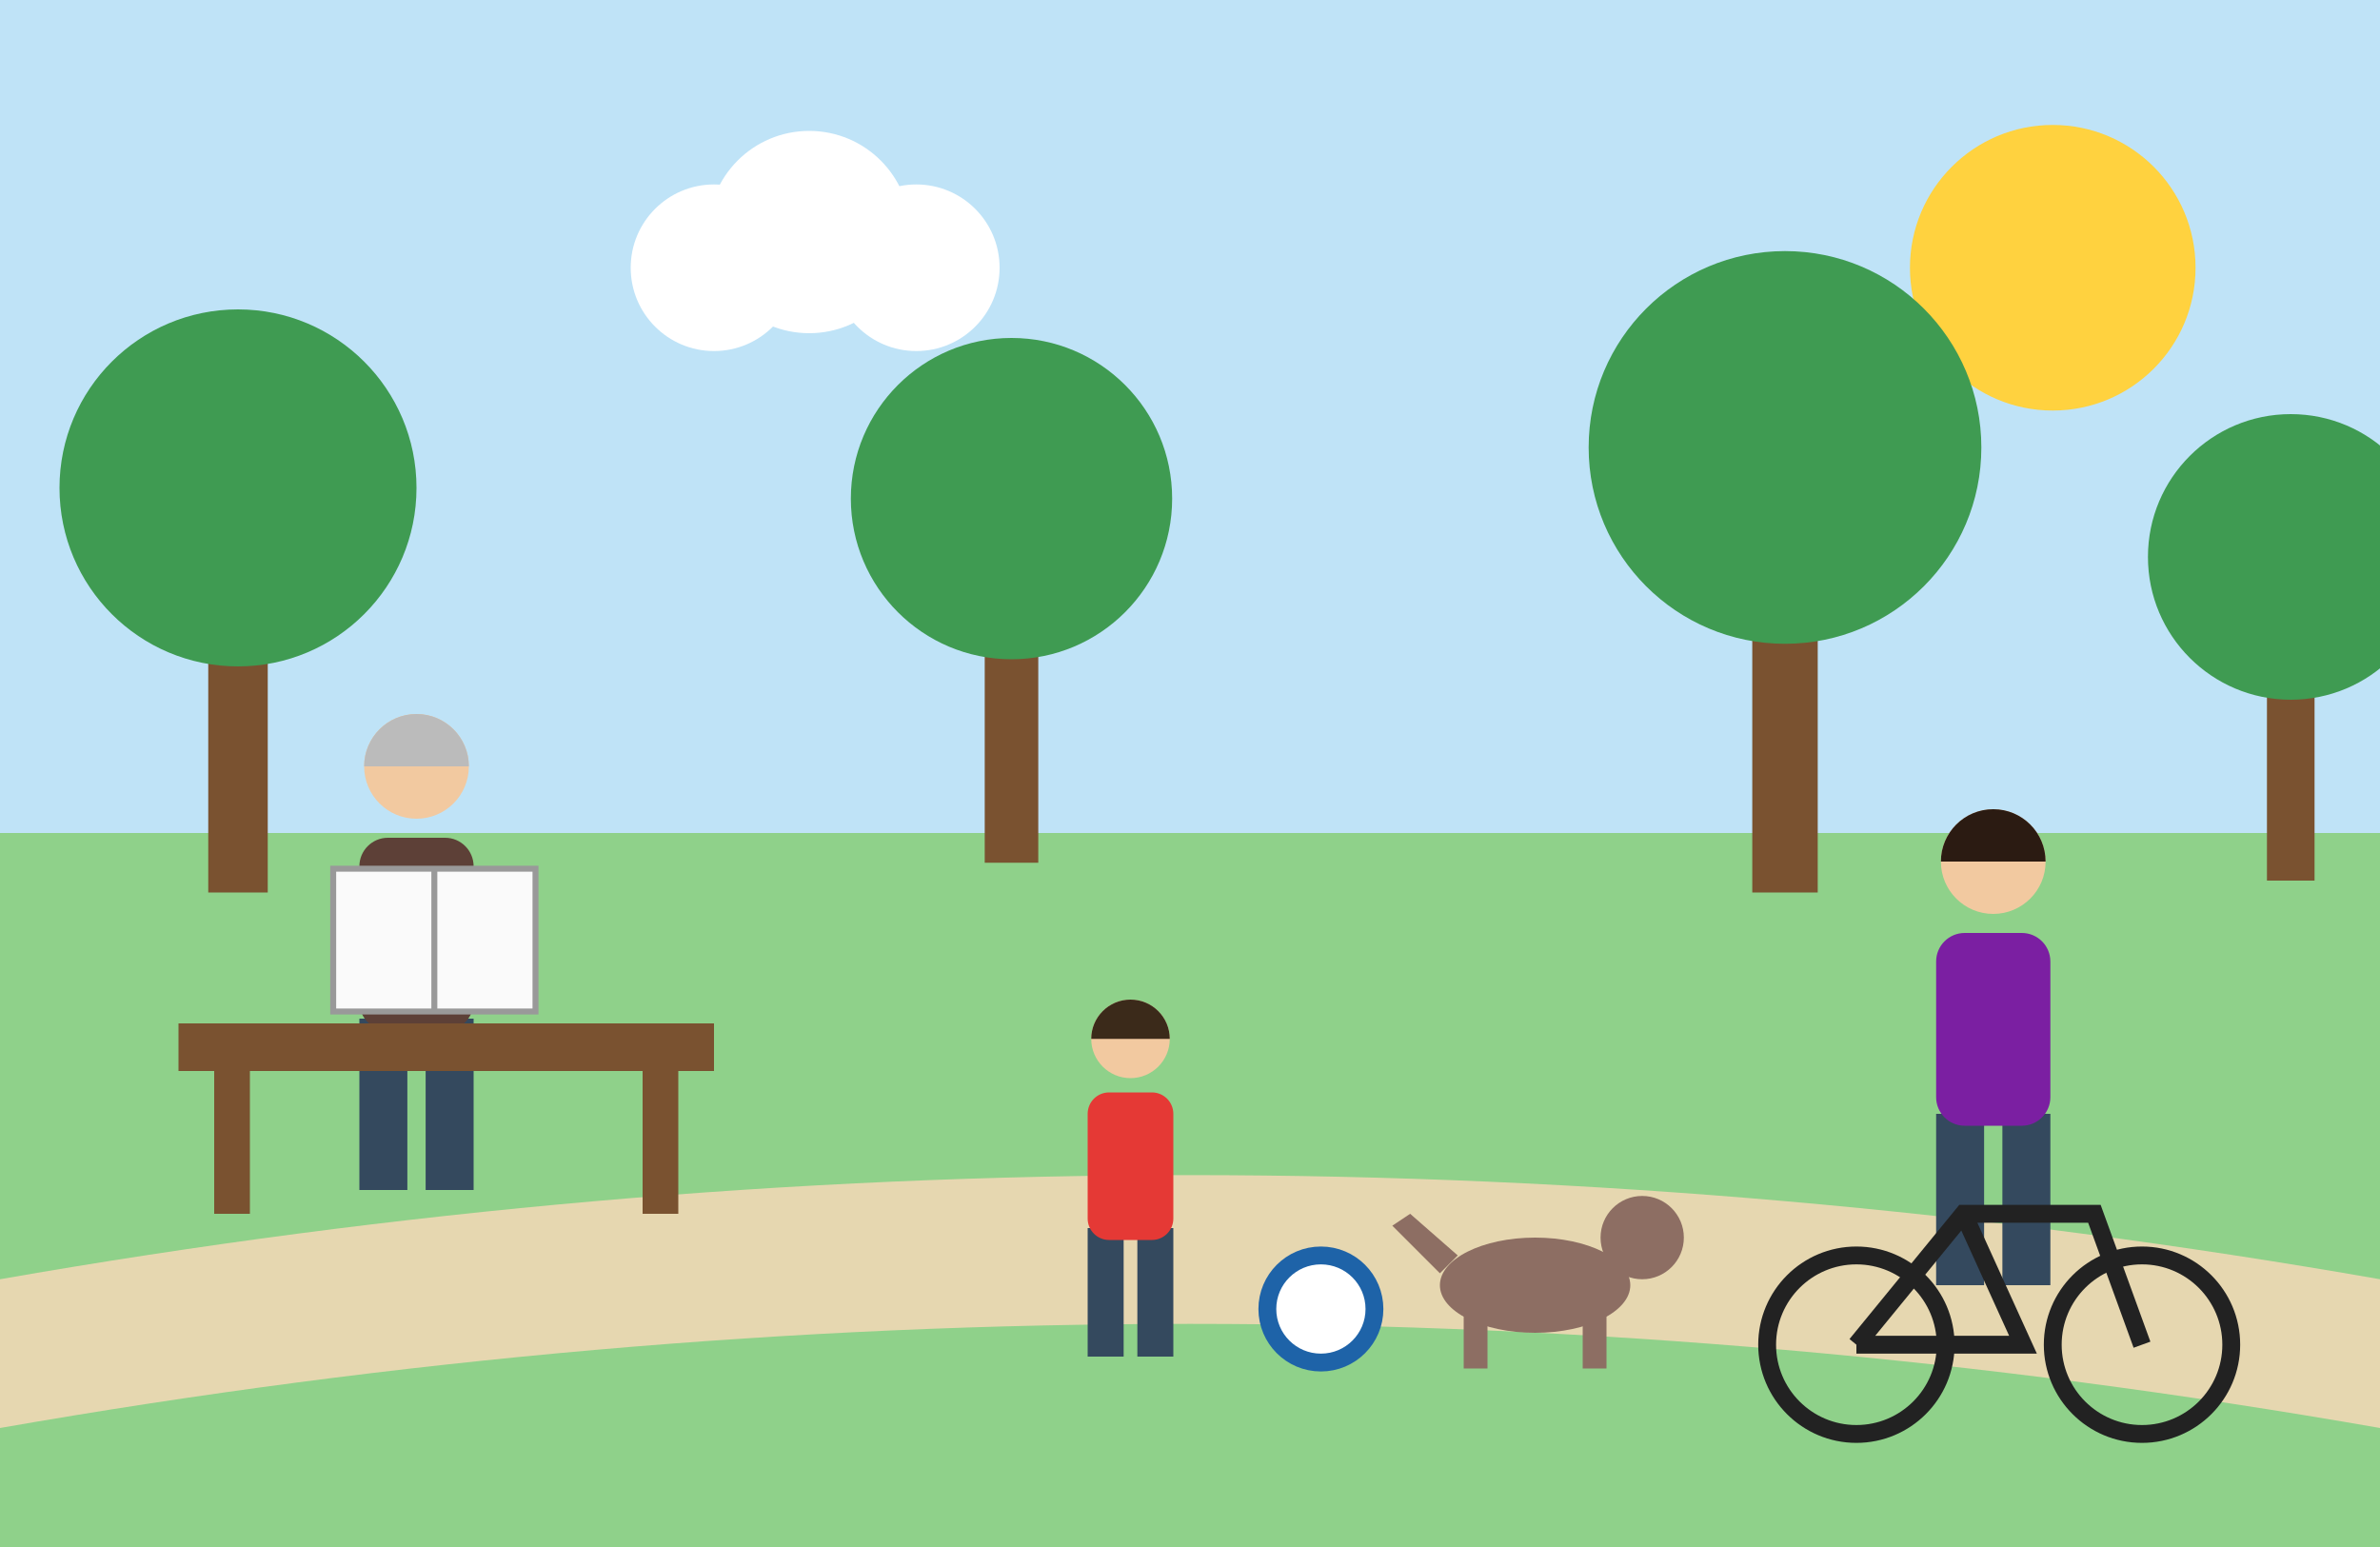
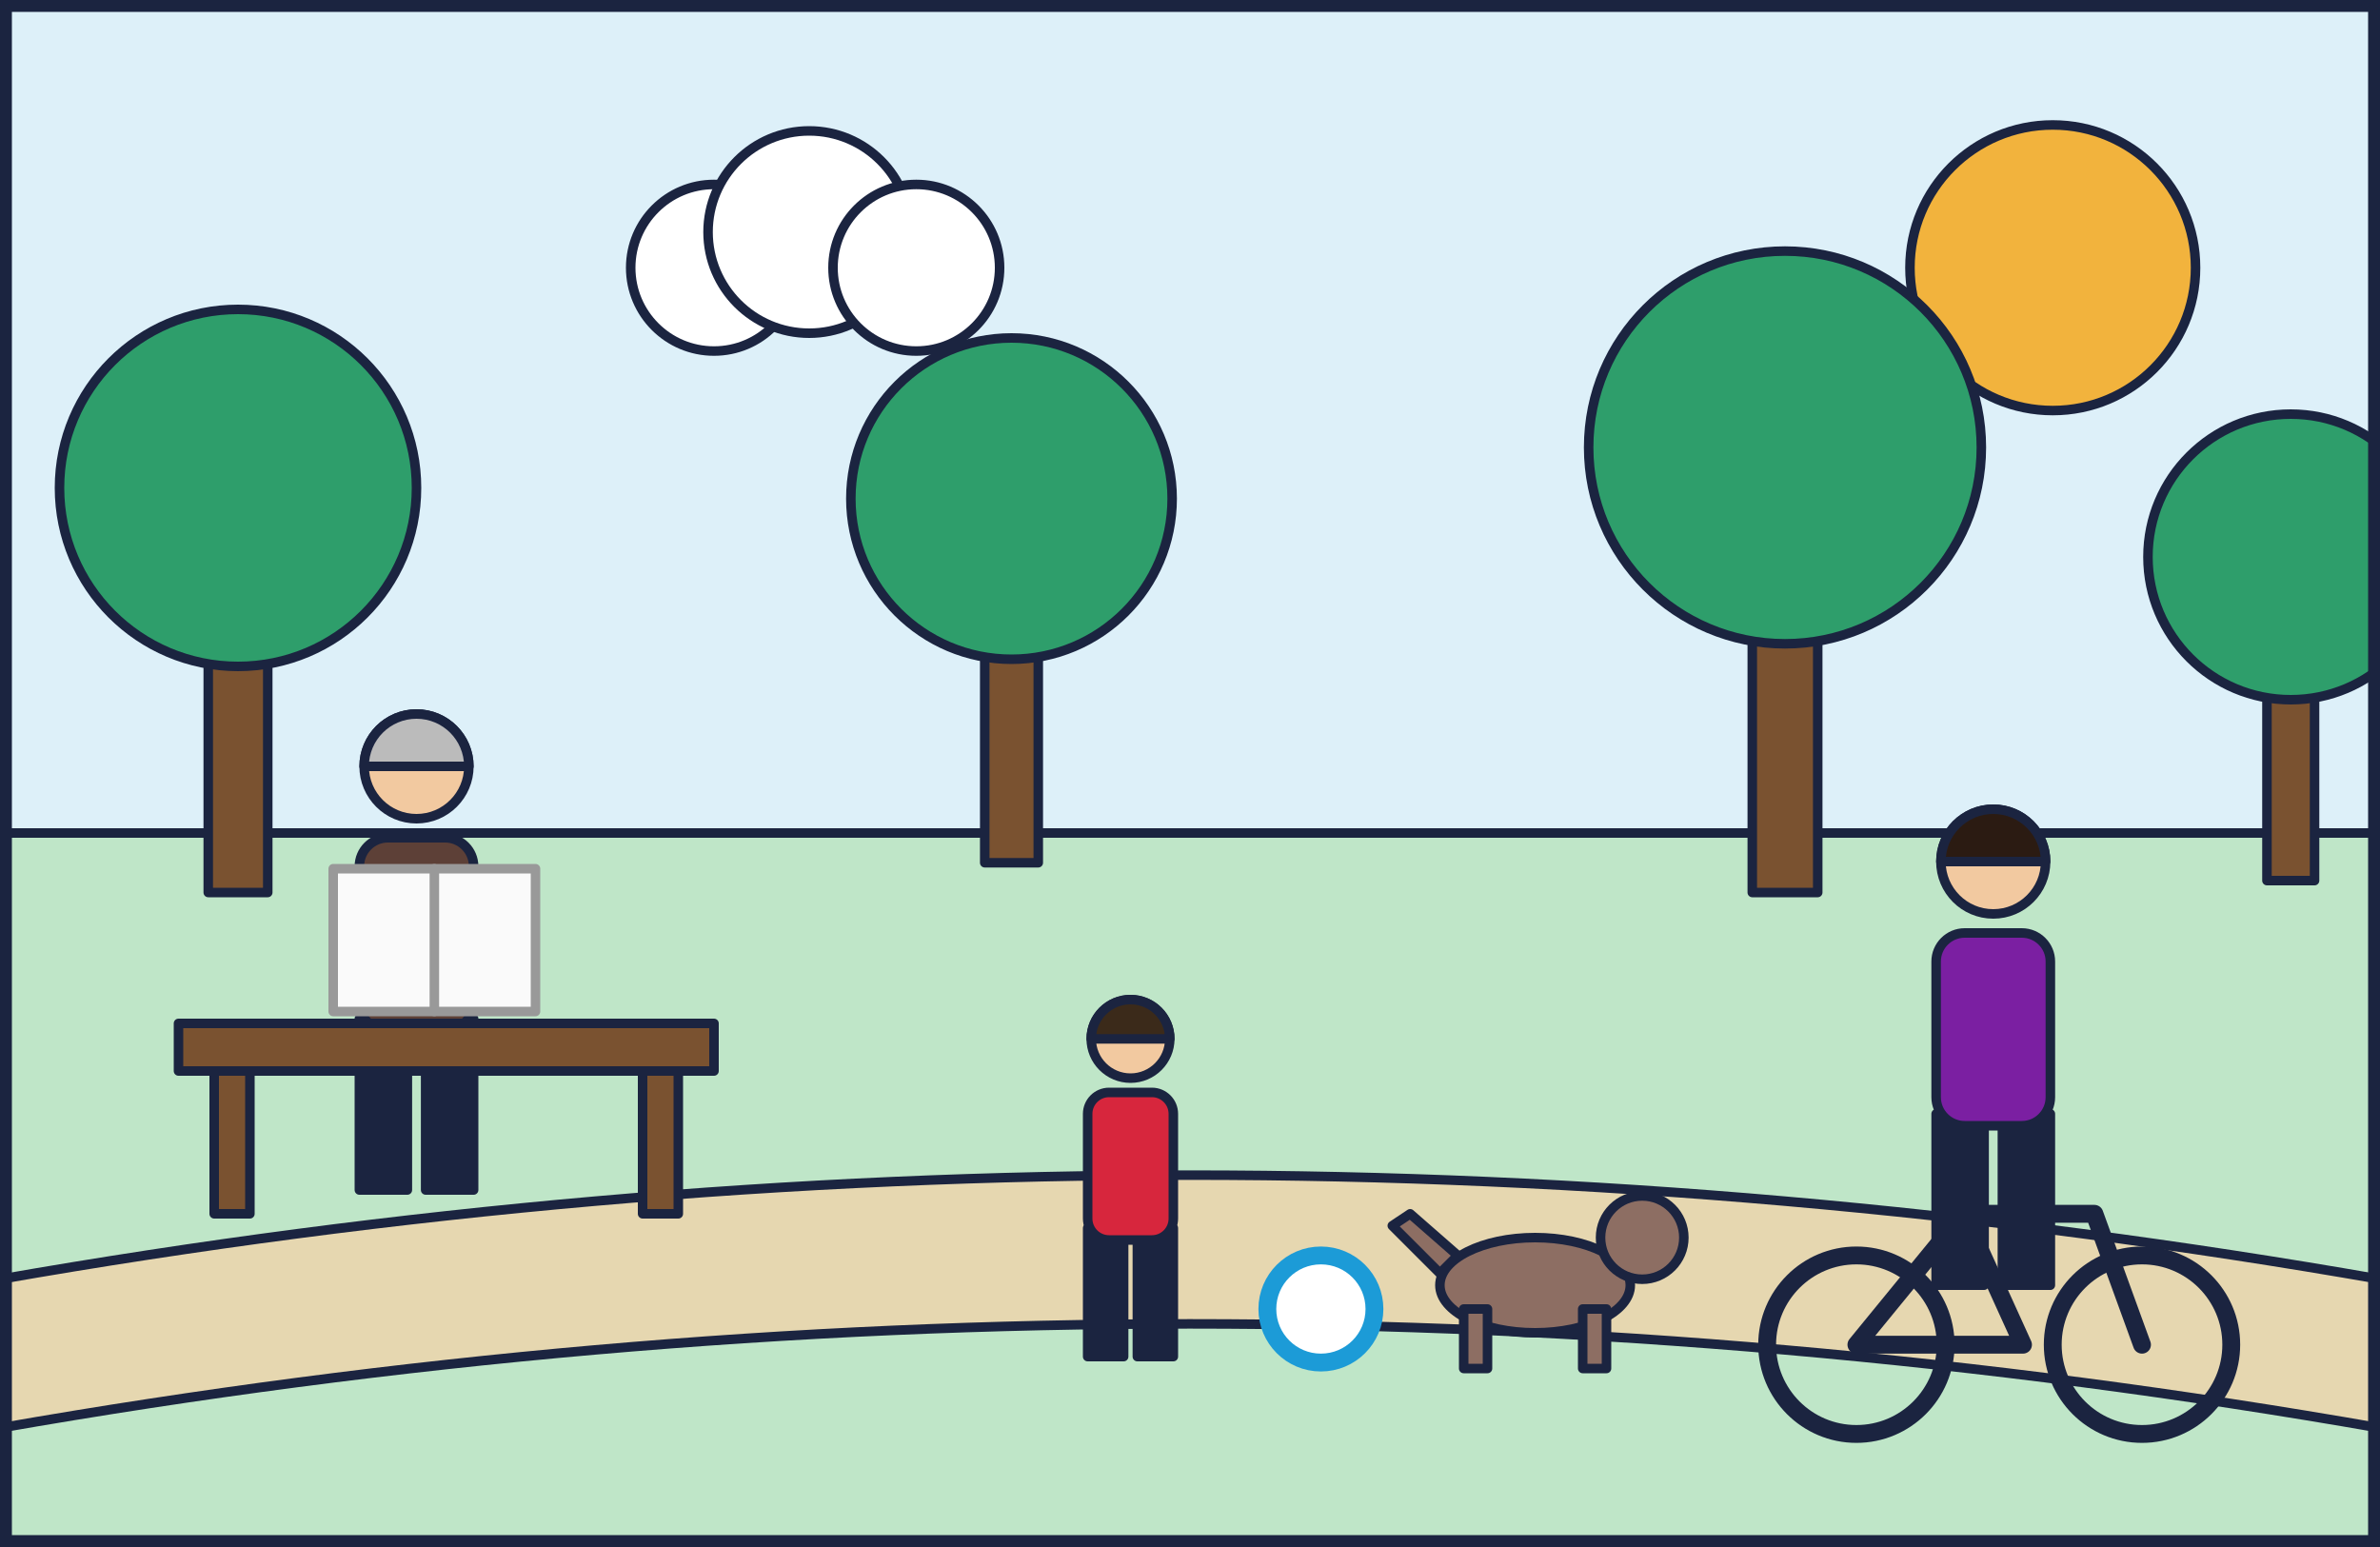
- <svg xmlns="http://www.w3.org/2000/svg" viewBox="0 0 400 260" role="img" aria-label="Park">
-   <rect width="400" height="260" fill="#bfe3f7" />
-   <circle cx="345" cy="45" r="24" fill="#ffd23f" />
-   <g fill="#fff">
-     <circle cx="120" cy="45" r="14" />
-     <circle cx="136" cy="39" r="17" />
-     <circle cx="154" cy="45" r="14" />
+ <svg xmlns="http://www.w3.org/2000/svg" viewBox="0 0 400 260" role="img" aria-label="Park" data-style="luftpost">
+   <g stroke="#1B2440" stroke-width="1.6" stroke-linejoin="round" stroke-linecap="round">
+     <rect width="400" height="260" fill="#DDF0F9" />
+     <circle cx="345" cy="45" r="24" fill="#F2B33D" />
+     <g fill="#fff">
+       <circle cx="120" cy="45" r="14" />
+       <circle cx="136" cy="39" r="17" />
+       <circle cx="154" cy="45" r="14" />
+     </g>
+     <rect y="140" width="400" height="120" fill="#BFE6C8" />
+     <path d="M0 215 Q200 180 400 215 V240 Q200 205 0 240 z" fill="#e6d7b0" />
+     <rect x="35" y="100" width="10" height="50" fill="#7a5230" />
+     <circle cx="40" cy="82" r="30" fill="#2E9E6B" />
+     <rect x="165.5" y="100" width="9" height="45" fill="#7a5230" />
+     <circle cx="170" cy="83.8" r="27" fill="#2E9E6B" />
+     <rect x="294.5" y="95" width="11" height="55" fill="#7a5230" />
+     <circle cx="300" cy="75.2" r="33" fill="#2E9E6B" />
+     <rect x="381" y="108" width="8" height="40" fill="#7a5230" />
+     <circle cx="385" cy="93.6" r="24" fill="#2E9E6B" />
+     <g>
+       <rect x="60.4" y="171.2" width="8.064" height="28.8" fill="#1B2440" />
+       <rect x="71.536" y="171.2" width="8.064" height="28.8" fill="#1B2440" />
+       <rect x="60.4" y="140.8" width="19.2" height="32.4" rx="4.8" fill="#5d4037" />
+       <circle cx="70" cy="128.8" r="8.8" fill="#f2c9a0" />
+       <path d="M61.2 128.8 a8.8 8.8 0 0 1 17.6 0 z" fill="#bbb" />
+     </g>
+     <rect x="30" y="172" width="90" height="8" fill="#7a5230" />
+     <rect x="36" y="180" width="6" height="24" fill="#7a5230" />
+     <rect x="108" y="180" width="6" height="24" fill="#7a5230" />
+     <rect x="56" y="146" width="34" height="24" fill="#fafafa" stroke="#999" />
+     <line x1="73" y1="146" x2="73" y2="170" stroke="#999" />
+     <g>
+       <rect x="182.8" y="206.4" width="6.048" height="21.6" fill="#1B2440" />
+       <rect x="191.152" y="206.4" width="6.048" height="21.6" fill="#1B2440" />
+       <rect x="182.8" y="183.6" width="14.4" height="24.8" rx="3.6" fill="#D7263D" />
+       <circle cx="190" cy="174.6" r="6.6" fill="#f2c9a0" />
+       <path d="M183.4 174.6 a6.6 6.6 0 0 1 13.2 0 z" fill="#3b2a1a" />
+     </g>
+     <circle cx="222" cy="220" r="9" fill="#fff" stroke="#1C9BD7" stroke-width="3" />
+     <g fill="#8d6e63">
+       <ellipse cx="258" cy="216" rx="16" ry="8" />
+       <circle cx="276" cy="208" r="7" />
+       <rect x="246" y="220" width="4" height="10" />
+       <rect x="266" y="220" width="4" height="10" />
+       <path d="M242 214 l-8 -8 3 -2 8 7z" />
+     </g>
+     <g>
+       <rect x="325.4" y="187.2" width="8.064" height="28.8" fill="#1B2440" />
+       <rect x="336.536" y="187.2" width="8.064" height="28.8" fill="#1B2440" />
+       <rect x="325.4" y="156.8" width="19.2" height="32.4" rx="4.8" fill="#7b1fa2" />
+       <circle cx="335" cy="144.8" r="8.8" fill="#f2c9a0" />
+       <path d="M326.2 144.8 a8.8 8.8 0 0 1 17.6 0 z" fill="#2b1b12" />
+     </g>
+     <g fill="none" stroke="#1B2440" stroke-width="3">
+       <circle cx="312" cy="226" r="15" />
+       <circle cx="360" cy="226" r="15" />
+       <path d="M312 226 L330 204 L352 204 L360 226 M330 204 L340 226 L312 226" />
+     </g>
  </g>
-   <rect y="140" width="400" height="120" fill="#8fd18a" />
-   <path d="M0 215 Q200 180 400 215 V240 Q200 205 0 240 z" fill="#e6d7b0" />
-   <rect x="35" y="100" width="10" height="50" fill="#7a5230" />
-   <circle cx="40" cy="82" r="30" fill="#3f9b52" />
-   <rect x="165.5" y="100" width="9" height="45" fill="#7a5230" />
-   <circle cx="170" cy="83.8" r="27" fill="#3f9b52" />
-   <rect x="294.5" y="95" width="11" height="55" fill="#7a5230" />
-   <circle cx="300" cy="75.2" r="33" fill="#3f9b52" />
-   <rect x="381" y="108" width="8" height="40" fill="#7a5230" />
-   <circle cx="385" cy="93.6" r="24" fill="#3f9b52" />
-   <g>
-     <rect x="60.4" y="171.2" width="8.064" height="28.8" fill="#34495e" />
-     <rect x="71.536" y="171.2" width="8.064" height="28.8" fill="#34495e" />
-     <rect x="60.4" y="140.8" width="19.2" height="32.4" rx="4.8" fill="#5d4037" />
-     <circle cx="70" cy="128.8" r="8.8" fill="#f2c9a0" />
-     <path d="M61.2 128.8 a8.8 8.8 0 0 1 17.6 0 z" fill="#bbb" />
-   </g>
-   <rect x="30" y="172" width="90" height="8" fill="#7a5230" />
-   <rect x="36" y="180" width="6" height="24" fill="#7a5230" />
-   <rect x="108" y="180" width="6" height="24" fill="#7a5230" />
-   <rect x="56" y="146" width="34" height="24" fill="#fafafa" stroke="#999" />
-   <line x1="73" y1="146" x2="73" y2="170" stroke="#999" />
-   <g>
-     <rect x="182.8" y="206.4" width="6.048" height="21.6" fill="#34495e" />
-     <rect x="191.152" y="206.4" width="6.048" height="21.6" fill="#34495e" />
-     <rect x="182.8" y="183.6" width="14.4" height="24.8" rx="3.6" fill="#e53935" />
-     <circle cx="190" cy="174.6" r="6.6" fill="#f2c9a0" />
-     <path d="M183.4 174.6 a6.6 6.6 0 0 1 13.2 0 z" fill="#3b2a1a" />
-   </g>
-   <circle cx="222" cy="220" r="9" fill="#fff" stroke="#1e63a8" stroke-width="3" />
-   <g fill="#8d6e63">
-     <ellipse cx="258" cy="216" rx="16" ry="8" />
-     <circle cx="276" cy="208" r="7" />
-     <rect x="246" y="220" width="4" height="10" />
-     <rect x="266" y="220" width="4" height="10" />
-     <path d="M242 214 l-8 -8 3 -2 8 7z" />
-   </g>
-   <g>
-     <rect x="325.4" y="187.2" width="8.064" height="28.8" fill="#34495e" />
-     <rect x="336.536" y="187.2" width="8.064" height="28.8" fill="#34495e" />
-     <rect x="325.4" y="156.8" width="19.2" height="32.4" rx="4.8" fill="#7b1fa2" />
-     <circle cx="335" cy="144.8" r="8.8" fill="#f2c9a0" />
-     <path d="M326.2 144.8 a8.8 8.8 0 0 1 17.6 0 z" fill="#2b1b12" />
-   </g>
-   <g fill="none" stroke="#222" stroke-width="3">
-     <circle cx="312" cy="226" r="15" />
-     <circle cx="360" cy="226" r="15" />
-     <path d="M312 226 L330 204 L352 204 L360 226 M330 204 L340 226 L312 226" />
-   </g>
+   <rect x="1" y="1" width="398" height="258" fill="none" stroke="#1B2440" stroke-width="2" />
</svg>
